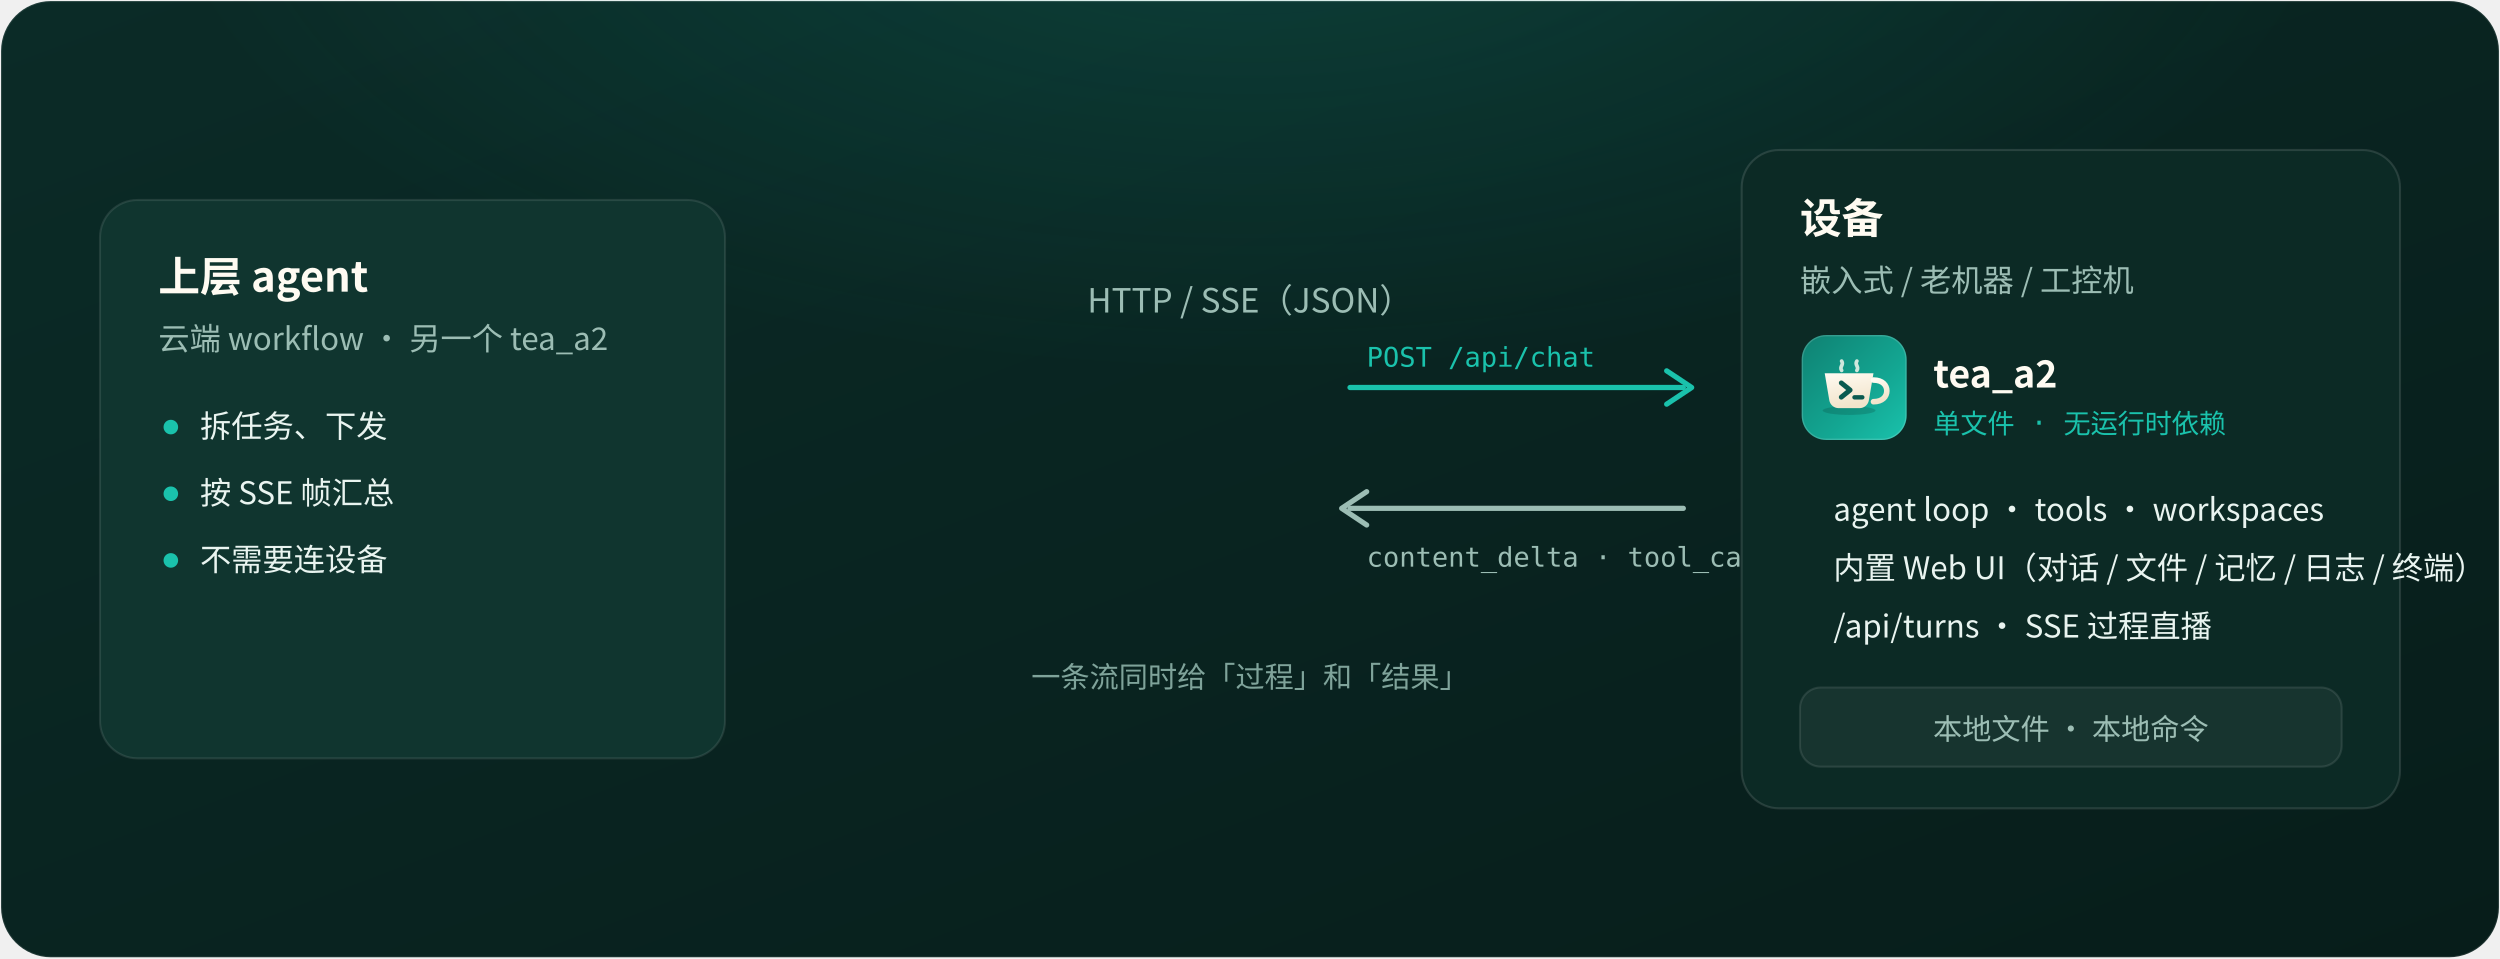
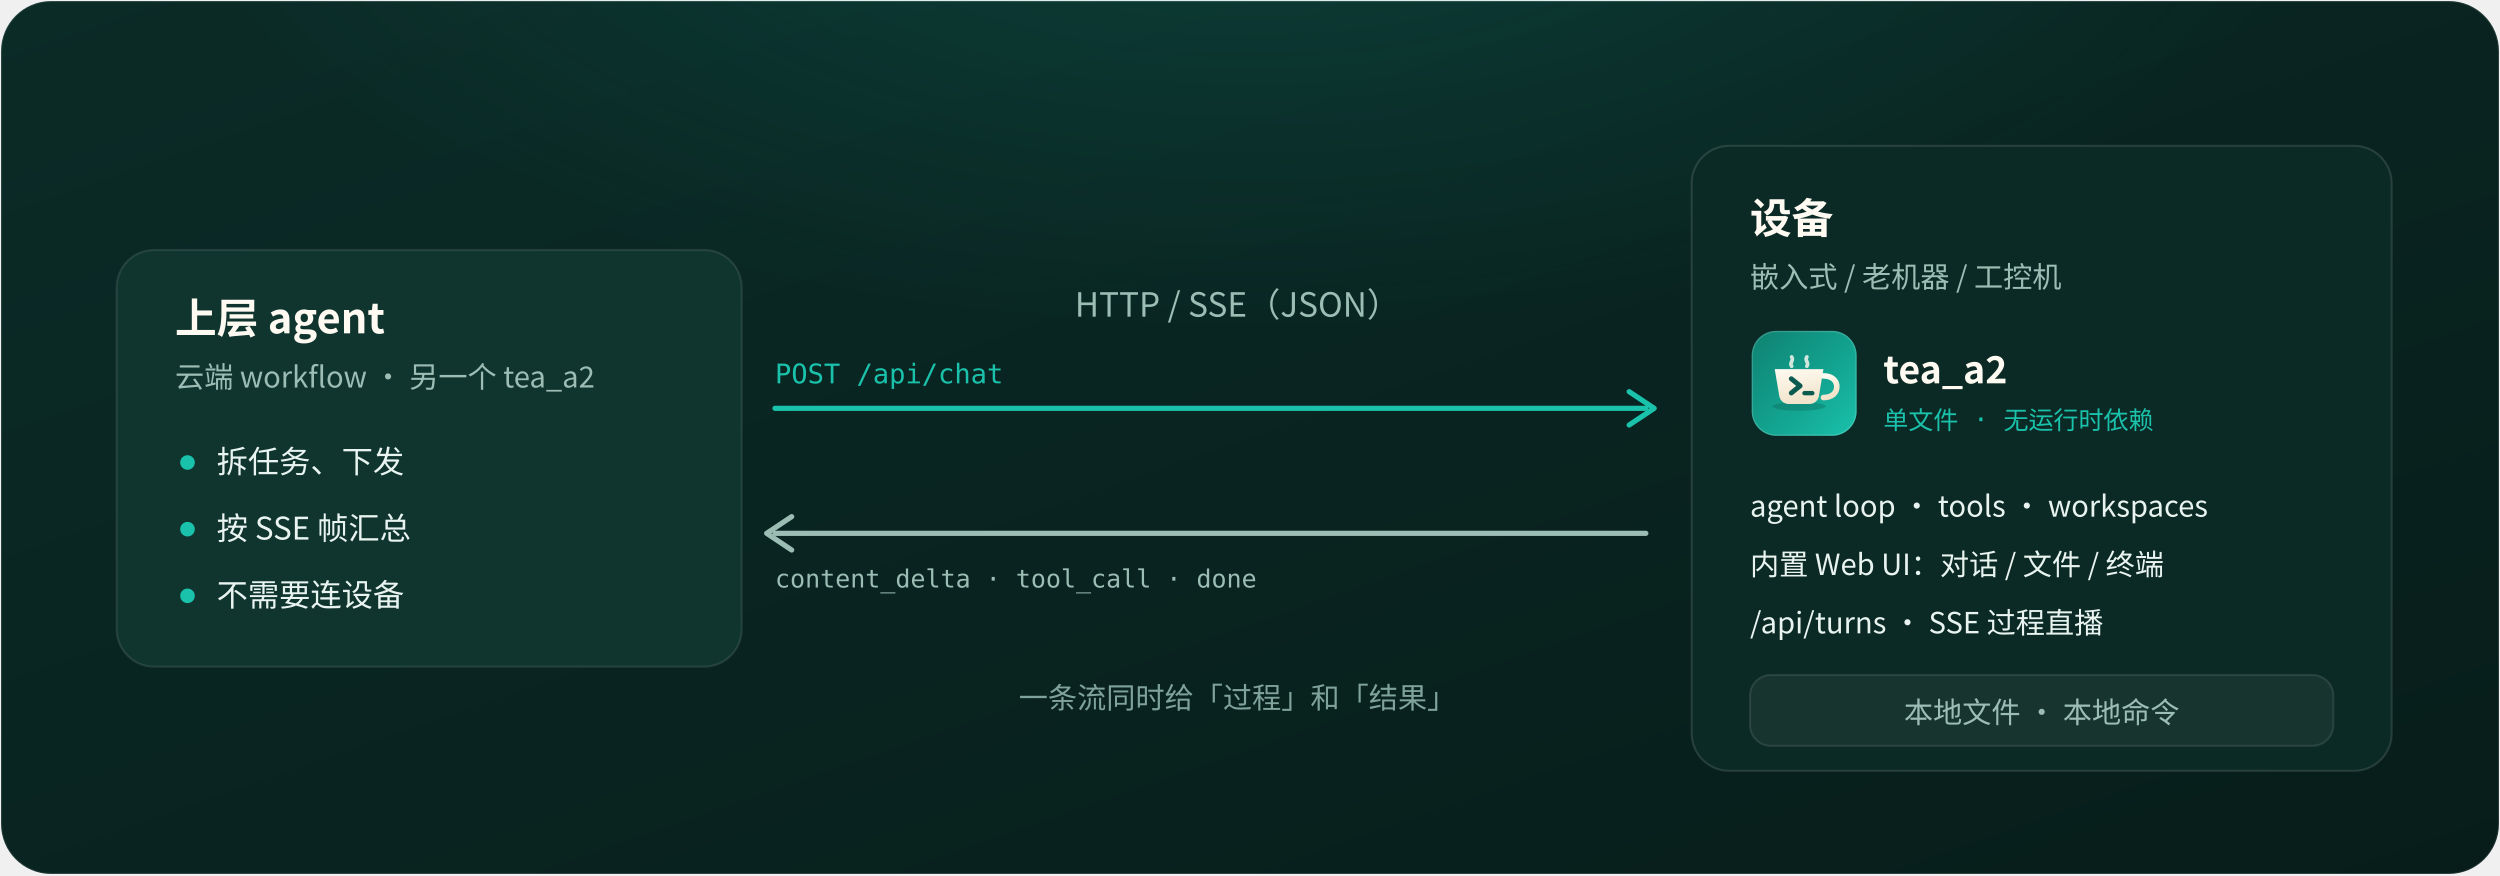
- <svg xmlns="http://www.w3.org/2000/svg" viewBox="0 0 1200 460" width="1200" height="460" role="img" aria-label="tea_a2 架构：上层 agent 通过 HTTP/SSE 驱动设备上的单个二进制">
+ <svg xmlns="http://www.w3.org/2000/svg" viewBox="0 0 1200 420" width="1200" height="420" role="img" aria-label="tea_a2 架构：上层 agent 通过 HTTP/SSE 驱动设备上的单个二进制">
  <defs>
    <linearGradient id="bg" x1="0" y1="0" x2="1" y2="1">
      <stop offset="0" stop-color="#0B2B27" />
      <stop offset="1" stop-color="#071D1A" />
    </linearGradient>
    <radialGradient id="glow" cx="0.5" cy="0.5" r="0.5">
      <stop offset="0" stop-color="#1AC2AC" stop-opacity="0.16" />
      <stop offset="1" stop-color="#1AC2AC" stop-opacity="0" />
    </radialGradient>
  </defs>
-   <rect x="0.5" y="0.5" width="1199" height="459" rx="24" fill="url(#bg)" />
-   <rect x="0.5" y="0.5" width="1199" height="459" rx="24" fill="none" stroke="#FFFFFF" stroke-opacity="0.10" />
-   <ellipse cx="600" cy="-60" rx="520" ry="240" fill="url(#glow)" />
-   <rect x="48" y="96" width="300" height="268" rx="18" fill="#10352F" stroke="#FFFFFF" stroke-opacity="0.10" />
-   <text x="76" y="140" font-family="system-ui,-apple-system,'Segoe UI','Noto Sans CJK SC','Source Han Sans SC','PingFang SC','Microsoft YaHei',sans-serif" font-size="20" font-weight="600" fill="#FFFBF2">
+   <rect x="0.5" y="0.5" width="1199" height="419" rx="24" fill="url(#bg)" />
+   <rect x="0.5" y="0.5" width="1199" height="419" rx="24" fill="none" stroke="#FFFFFF" stroke-opacity="0.10" />
+   <ellipse cx="600" cy="-80" rx="520" ry="240" fill="url(#glow)" />
+   <rect x="56" y="120" width="300" height="200" rx="18" fill="#10352F" stroke="#FFFFFF" stroke-opacity="0.10" />
+   <text x="84" y="160" font-family="system-ui,-apple-system,'Segoe UI','Noto Sans CJK SC','Source Han Sans SC','PingFang SC','Microsoft YaHei',sans-serif" font-size="20" font-weight="600" fill="#FFFBF2">
    上层 agent
  </text>
-   <text x="76" y="168" font-family="system-ui,-apple-system,'Segoe UI','Noto Sans CJK SC','Source Han Sans SC','PingFang SC','Microsoft YaHei',sans-serif" font-size="15" fill="#9CBDB4">
+   <text x="84" y="186" font-family="system-ui,-apple-system,'Segoe UI','Noto Sans CJK SC','Source Han Sans SC','PingFang SC','Microsoft YaHei',sans-serif" font-size="14" fill="#9CBDB4">
    云端 workflow · 另一个 tea_a2
  </text>
  <g font-family="system-ui,-apple-system,'Segoe UI','Noto Sans CJK SC','Source Han Sans SC','PingFang SC','Microsoft YaHei',sans-serif" font-size="15" fill="#E9F4F0">
-     <circle cx="82" cy="205" r="3.5" fill="#1AC2AC" />
-     <text x="96" y="210">拆任务、下发</text>
-     <circle cx="82" cy="237" r="3.5" fill="#1AC2AC" />
-     <text x="96" y="242">按 SSE 帧汇总</text>
-     <circle cx="82" cy="269" r="3.5" fill="#1AC2AC" />
-     <text x="96" y="274">不需要连设备</text>
+     <circle cx="90" cy="222" r="3.5" fill="#1AC2AC" />
+     <text x="104" y="227">拆任务、下发</text>
+     <circle cx="90" cy="254" r="3.5" fill="#1AC2AC" />
+     <text x="104" y="259">按 SSE 帧汇总</text>
+     <circle cx="90" cy="286" r="3.5" fill="#1AC2AC" />
+     <text x="104" y="291">不需要连设备</text>
  </g>
-   <text x="600" y="150" text-anchor="middle" font-family="system-ui,-apple-system,'Segoe UI','Noto Sans CJK SC','Source Han Sans SC','PingFang SC','Microsoft YaHei',sans-serif" font-size="16" fill="#9CBDB4">
+   <text x="594" y="152" text-anchor="middle" font-family="system-ui,-apple-system,'Segoe UI','Noto Sans CJK SC','Source Han Sans SC','PingFang SC','Microsoft YaHei',sans-serif" font-size="16" fill="#9CBDB4">
    HTTP / SSE（JSON）
  </text>
-   <path d="M648 186h160" stroke="#1AC2AC" stroke-width="2.5" stroke-linecap="round" />
-   <path d="M800 178l12 8-12 8" fill="none" stroke="#1AC2AC" stroke-width="2.5" stroke-linecap="round" stroke-linejoin="round" />
-   <text x="656" y="176" font-family="ui-monospace,SFMono-Regular,Menlo,Consolas,'DejaVu Sans Mono',monospace" font-size="13" fill="#1AC2AC">POST /api/chat</text>
-   <path d="M808 244H648" stroke="#9CBDB4" stroke-width="2.5" stroke-linecap="round" />
-   <path d="M656 236l-12 8 12 8" fill="none" stroke="#9CBDB4" stroke-width="2.5" stroke-linecap="round" stroke-linejoin="round" />
-   <text x="656" y="272" font-family="ui-monospace,SFMono-Regular,Menlo,Consolas,'DejaVu Sans Mono',monospace" font-size="13" fill="#9CBDB4">
+   <path d="M372 196H790" stroke="#1AC2AC" stroke-width="2.5" stroke-linecap="round" />
+   <path d="M782 188l12 8-12 8" fill="none" stroke="#1AC2AC" stroke-width="2.5" stroke-linecap="round" stroke-linejoin="round" />
+   <text x="372" y="184" font-family="ui-monospace,SFMono-Regular,Menlo,Consolas,'DejaVu Sans Mono',monospace" font-size="13" fill="#1AC2AC">POST /api/chat</text>
+   <path d="M790 256H372" stroke="#9CBDB4" stroke-width="2.5" stroke-linecap="round" />
+   <path d="M380 248l-12 8 12 8" fill="none" stroke="#9CBDB4" stroke-width="2.5" stroke-linecap="round" stroke-linejoin="round" />
+   <text x="372" y="282" font-family="ui-monospace,SFMono-Regular,Menlo,Consolas,'DejaVu Sans Mono',monospace" font-size="12" fill="#9CBDB4">
    content_delta · tool_call · done
  </text>
-   <text x="600" y="330" text-anchor="middle" font-family="system-ui,-apple-system,'Segoe UI','Noto Sans CJK SC','Source Han Sans SC','PingFang SC','Microsoft YaHei',sans-serif" font-size="14" fill="#7FA39A">
+   <text x="594" y="340" text-anchor="middle" font-family="system-ui,-apple-system,'Segoe UI','Noto Sans CJK SC','Source Han Sans SC','PingFang SC','Microsoft YaHei',sans-serif" font-size="14" fill="#7FA39A">
    一条流同时给「过程」和「结果」
  </text>
-   <rect x="836" y="72" width="316" height="316" rx="18" fill="#0C2A25" stroke="#FFFFFF" stroke-opacity="0.12" />
-   <text x="864" y="112" font-family="system-ui,-apple-system,'Segoe UI','Noto Sans CJK SC','Source Han Sans SC','PingFang SC','Microsoft YaHei',sans-serif" font-size="20" font-weight="600" fill="#FFFBF2">
+   <rect x="812" y="70" width="336" height="300" rx="18" fill="#0C2A25" stroke="#FFFFFF" stroke-opacity="0.12" />
+   <text x="840" y="112" font-family="system-ui,-apple-system,'Segoe UI','Noto Sans CJK SC','Source Han Sans SC','PingFang SC','Microsoft YaHei',sans-serif" font-size="20" font-weight="600" fill="#FFFBF2">
    设备
  </text>
-   <text x="864" y="140" font-family="system-ui,-apple-system,'Segoe UI','Noto Sans CJK SC','Source Han Sans SC','PingFang SC','Microsoft YaHei',sans-serif" font-size="15" fill="#9CBDB4">
+   <text x="840" y="138" font-family="system-ui,-apple-system,'Segoe UI','Noto Sans CJK SC','Source Han Sans SC','PingFang SC','Microsoft YaHei',sans-serif" font-size="14" fill="#9CBDB4">
    嵌入式 / 老机器 / 工控机
  </text>
-   <g transform="translate(864 160) scale(0.8125)">
+   <g transform="translate(840 158) scale(0.8125)">
    <defs>
      <linearGradient id="tilea" x1="0" y1="0" x2="1" y2="1">
        <stop offset="0" stop-color="#0F8172" />
        <stop offset="0.6" stop-color="#13A692" />
        <stop offset="1" stop-color="#1AC2AC" />
      </linearGradient>
      <linearGradient id="cupa" x1="0" y1="0" x2="0.25" y2="1">
        <stop offset="0" stop-color="#FFFBF2" />
        <stop offset="1" stop-color="#F2E4CB" />
      </linearGradient>
    </defs>
    <rect x="1" y="1" width="62" height="62" rx="14.5" fill="url(#tilea)" />
    <rect x="1.4" y="1.4" width="61.2" height="61.2" rx="14.1" fill="none" stroke="#FFFFFF" stroke-opacity="0.16" stroke-width="0.8" />
    <g stroke="#FFFBF2" stroke-width="2.2" stroke-linecap="round" fill="none" opacity="0.8">
      <path d="M24.6 21.9c-1.5-2.2 1.5-3.3 0-5.5" />
      <path d="M33.6 21.9c1.5-2.2-1.5-3.3 0-5.5" />
    </g>
    <ellipse cx="29" cy="45.6" rx="15.6" ry="2.6" fill="#063C34" opacity="0.22" />
    <path d="M14.6 23.6h28.8l-2.7 15.9a5.6 5.6 0 0 1-5.5 4.7H22.8a5.6 5.6 0 0 1-5.5-4.7z" fill="url(#cupa)" />
    <path d="M43.4 27.6c5.4 0 7.9 3.1 7.9 6.4s-2.5 6.4-7.9 6.4" stroke="url(#cupa)" stroke-width="3.3" stroke-linecap="round" fill="none" />
    <g stroke="#0A5A50" stroke-linecap="round" stroke-linejoin="round" fill="none">
      <path d="M24.4 29.3 29.6 33.5 24.4 37.7" stroke-width="2.9" />
      <path d="M32.2 37.8h4.6" stroke-width="2.6" />
    </g>
  </g>
-   <text x="928" y="186" font-family="system-ui,-apple-system,'Segoe UI','Noto Sans CJK SC','Source Han Sans SC','PingFang SC','Microsoft YaHei',sans-serif" font-size="18" font-weight="600" fill="#FFFBF2">
+   <text x="904" y="184" font-family="system-ui,-apple-system,'Segoe UI','Noto Sans CJK SC','Source Han Sans SC','PingFang SC','Microsoft YaHei',sans-serif" font-size="18" font-weight="600" fill="#FFFBF2">
    tea_a2
  </text>
-   <text x="928" y="208" font-family="ui-monospace,SFMono-Regular,Menlo,Consolas,'DejaVu Sans Mono',monospace" font-size="13" fill="#1AC2AC">单文件 · 无运行时依赖</text>
-   <g font-family="system-ui,-apple-system,'Segoe UI','Noto Sans CJK SC','Source Han Sans SC','PingFang SC','Microsoft YaHei',sans-serif" font-size="15" fill="#E9F4F0">
-     <text x="880" y="250">agent loop · tools · workspaces</text>
-     <text x="880" y="278">内置 Web UI（对话 / 文件 / 记忆 / 日志 / 终端）</text>
-     <text x="880" y="306">/api/turns · SSE 过程直播</text>
+   <text x="904" y="206" font-family="ui-monospace,SFMono-Regular,Menlo,Consolas,'DejaVu Sans Mono',monospace" font-size="12" fill="#1AC2AC">单文件 · 无运行时依赖</text>
+   <g font-family="system-ui,-apple-system,'Segoe UI','Noto Sans CJK SC','Source Han Sans SC','PingFang SC','Microsoft YaHei',sans-serif" font-size="14" fill="#E9F4F0">
+     <text x="840" y="248">agent loop · tools · workspaces</text>
+     <text x="840" y="276">内置 Web UI：对话 / 文件 / 终端</text>
+     <text x="840" y="304">/api/turns · SSE 过程直播</text>
  </g>
-   <rect x="864" y="330" width="260" height="38" rx="10" fill="#FFFFFF" fill-opacity="0.05" stroke="#FFFFFF" stroke-opacity="0.10" />
-   <text x="994" y="355" text-anchor="middle" font-family="system-ui,-apple-system,'Segoe UI','Noto Sans CJK SC','Source Han Sans SC','PingFang SC','Microsoft YaHei',sans-serif" font-size="14" fill="#9CBDB4">
+   <rect x="840" y="324" width="280" height="34" rx="10" fill="#FFFFFF" fill-opacity="0.05" stroke="#FFFFFF" stroke-opacity="0.10" />
+   <text x="980" y="347" text-anchor="middle" font-family="system-ui,-apple-system,'Segoe UI','Noto Sans CJK SC','Source Han Sans SC','PingFang SC','Microsoft YaHei',sans-serif" font-size="14" fill="#9CBDB4">
    本地文件 · 本地命令
  </text>
</svg>
